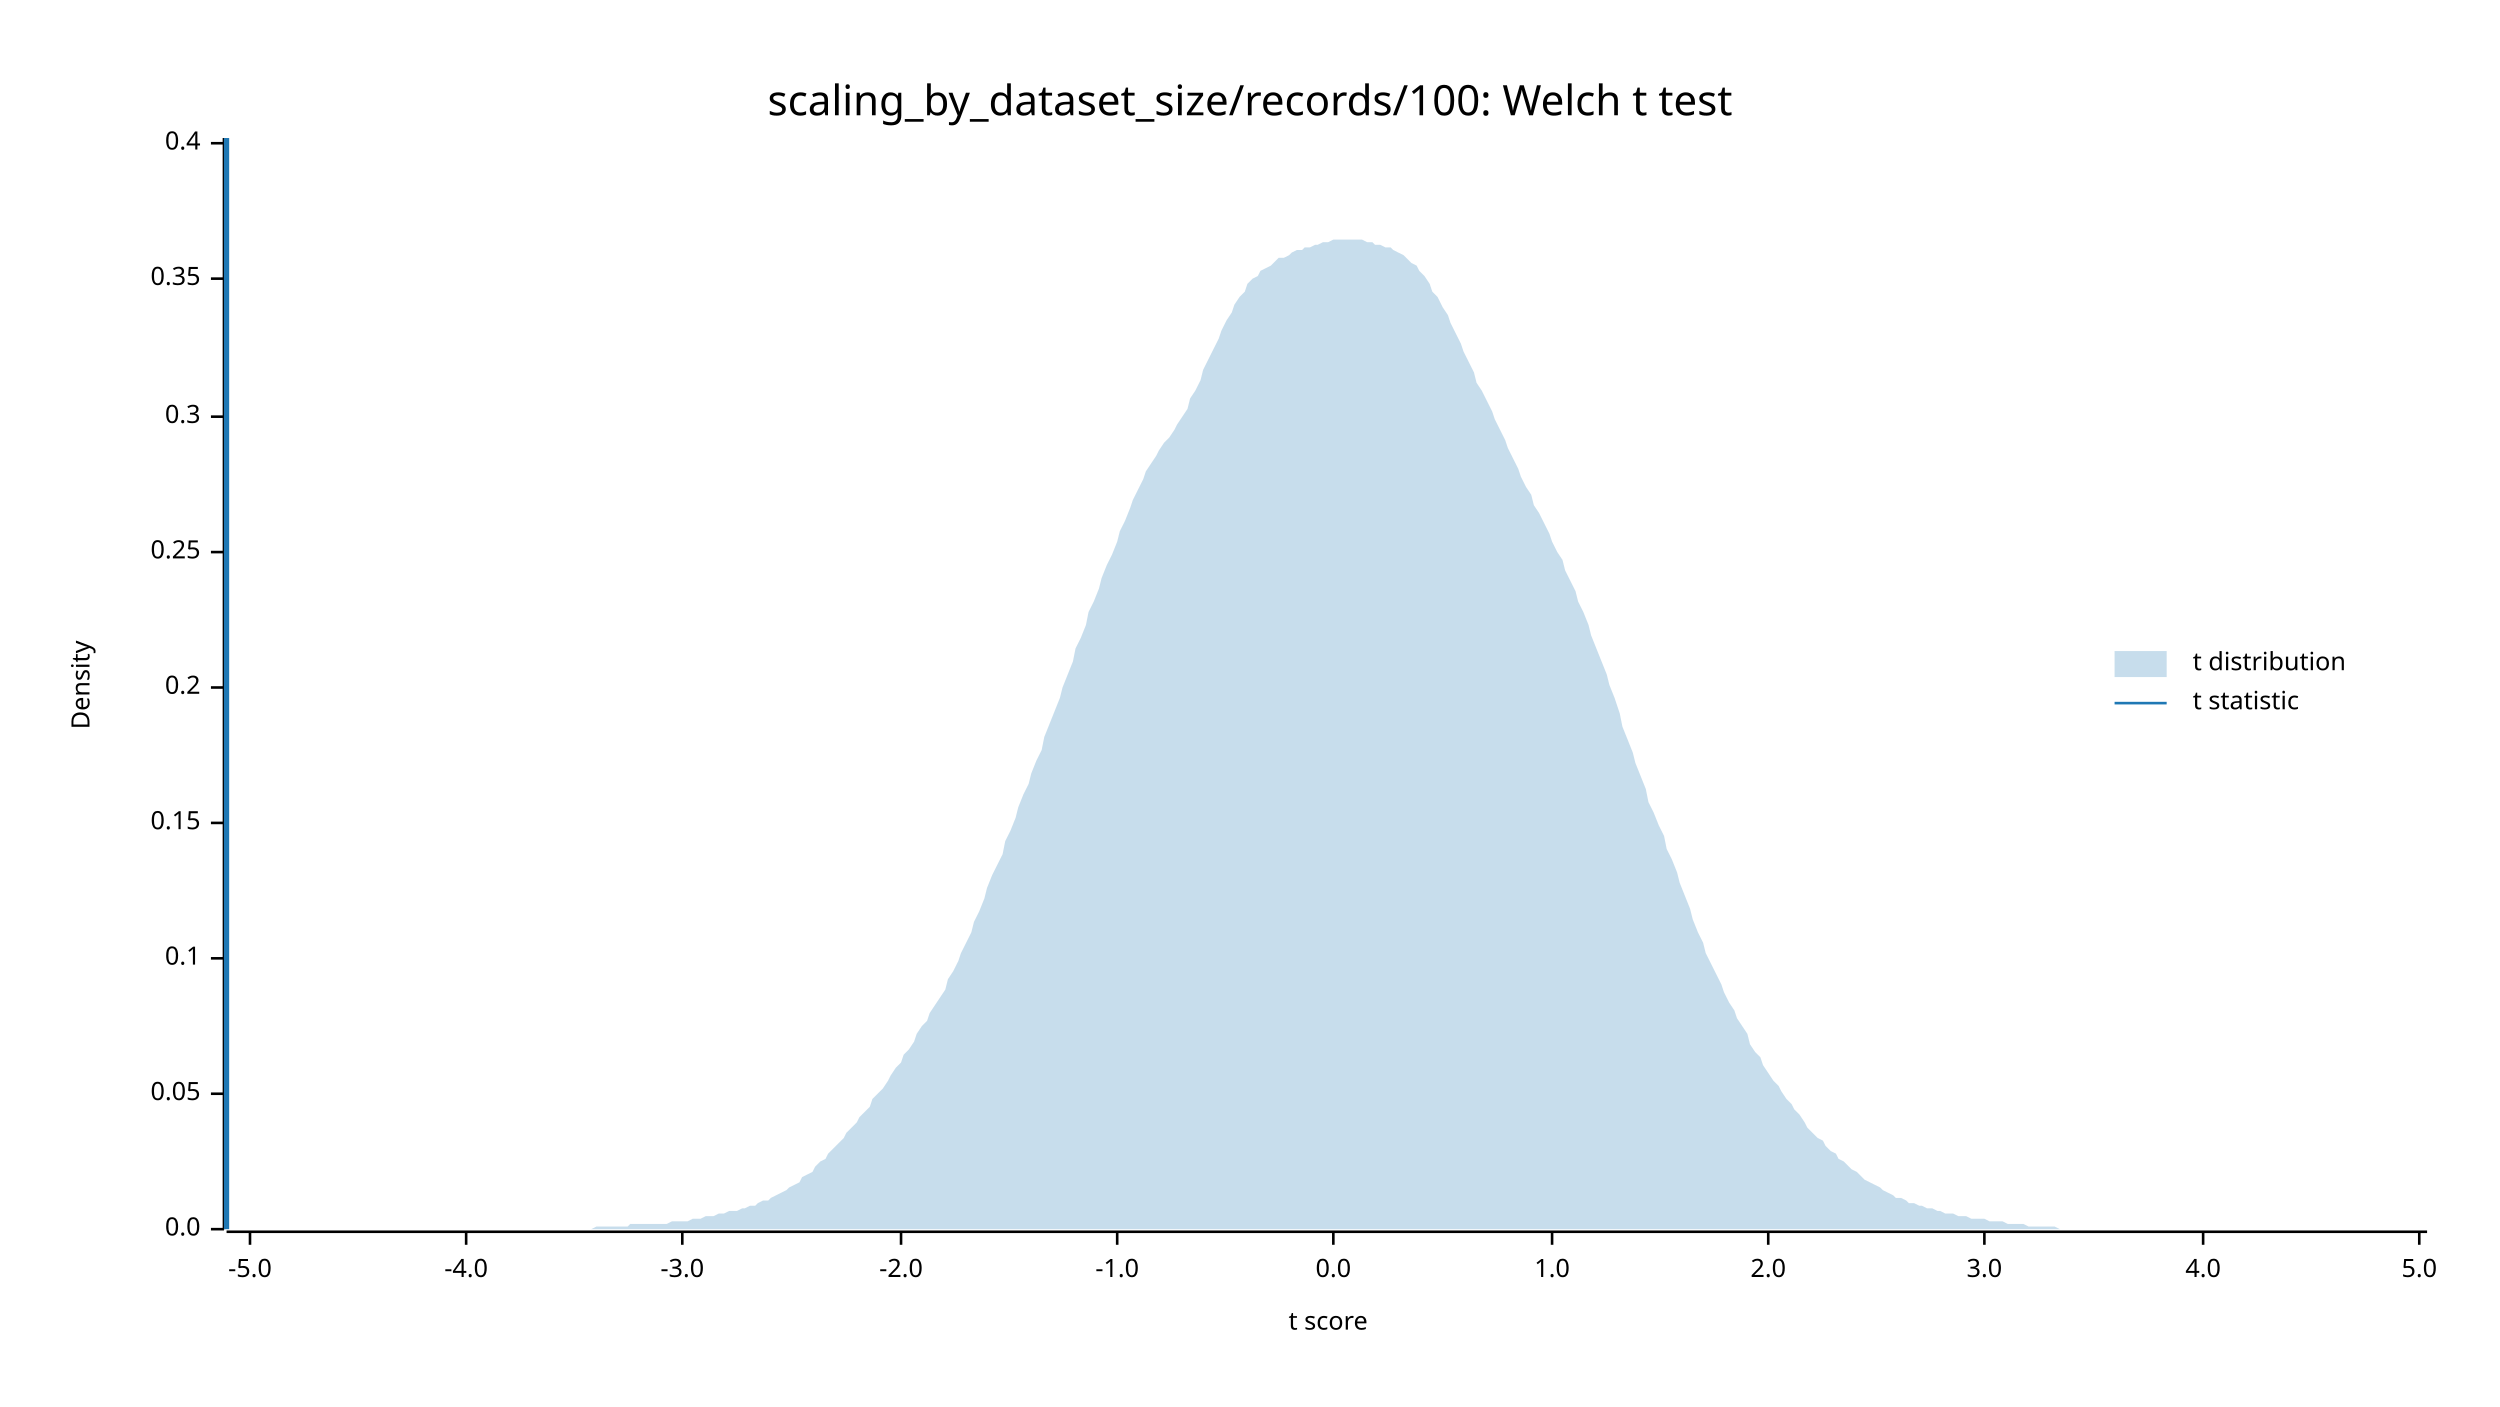
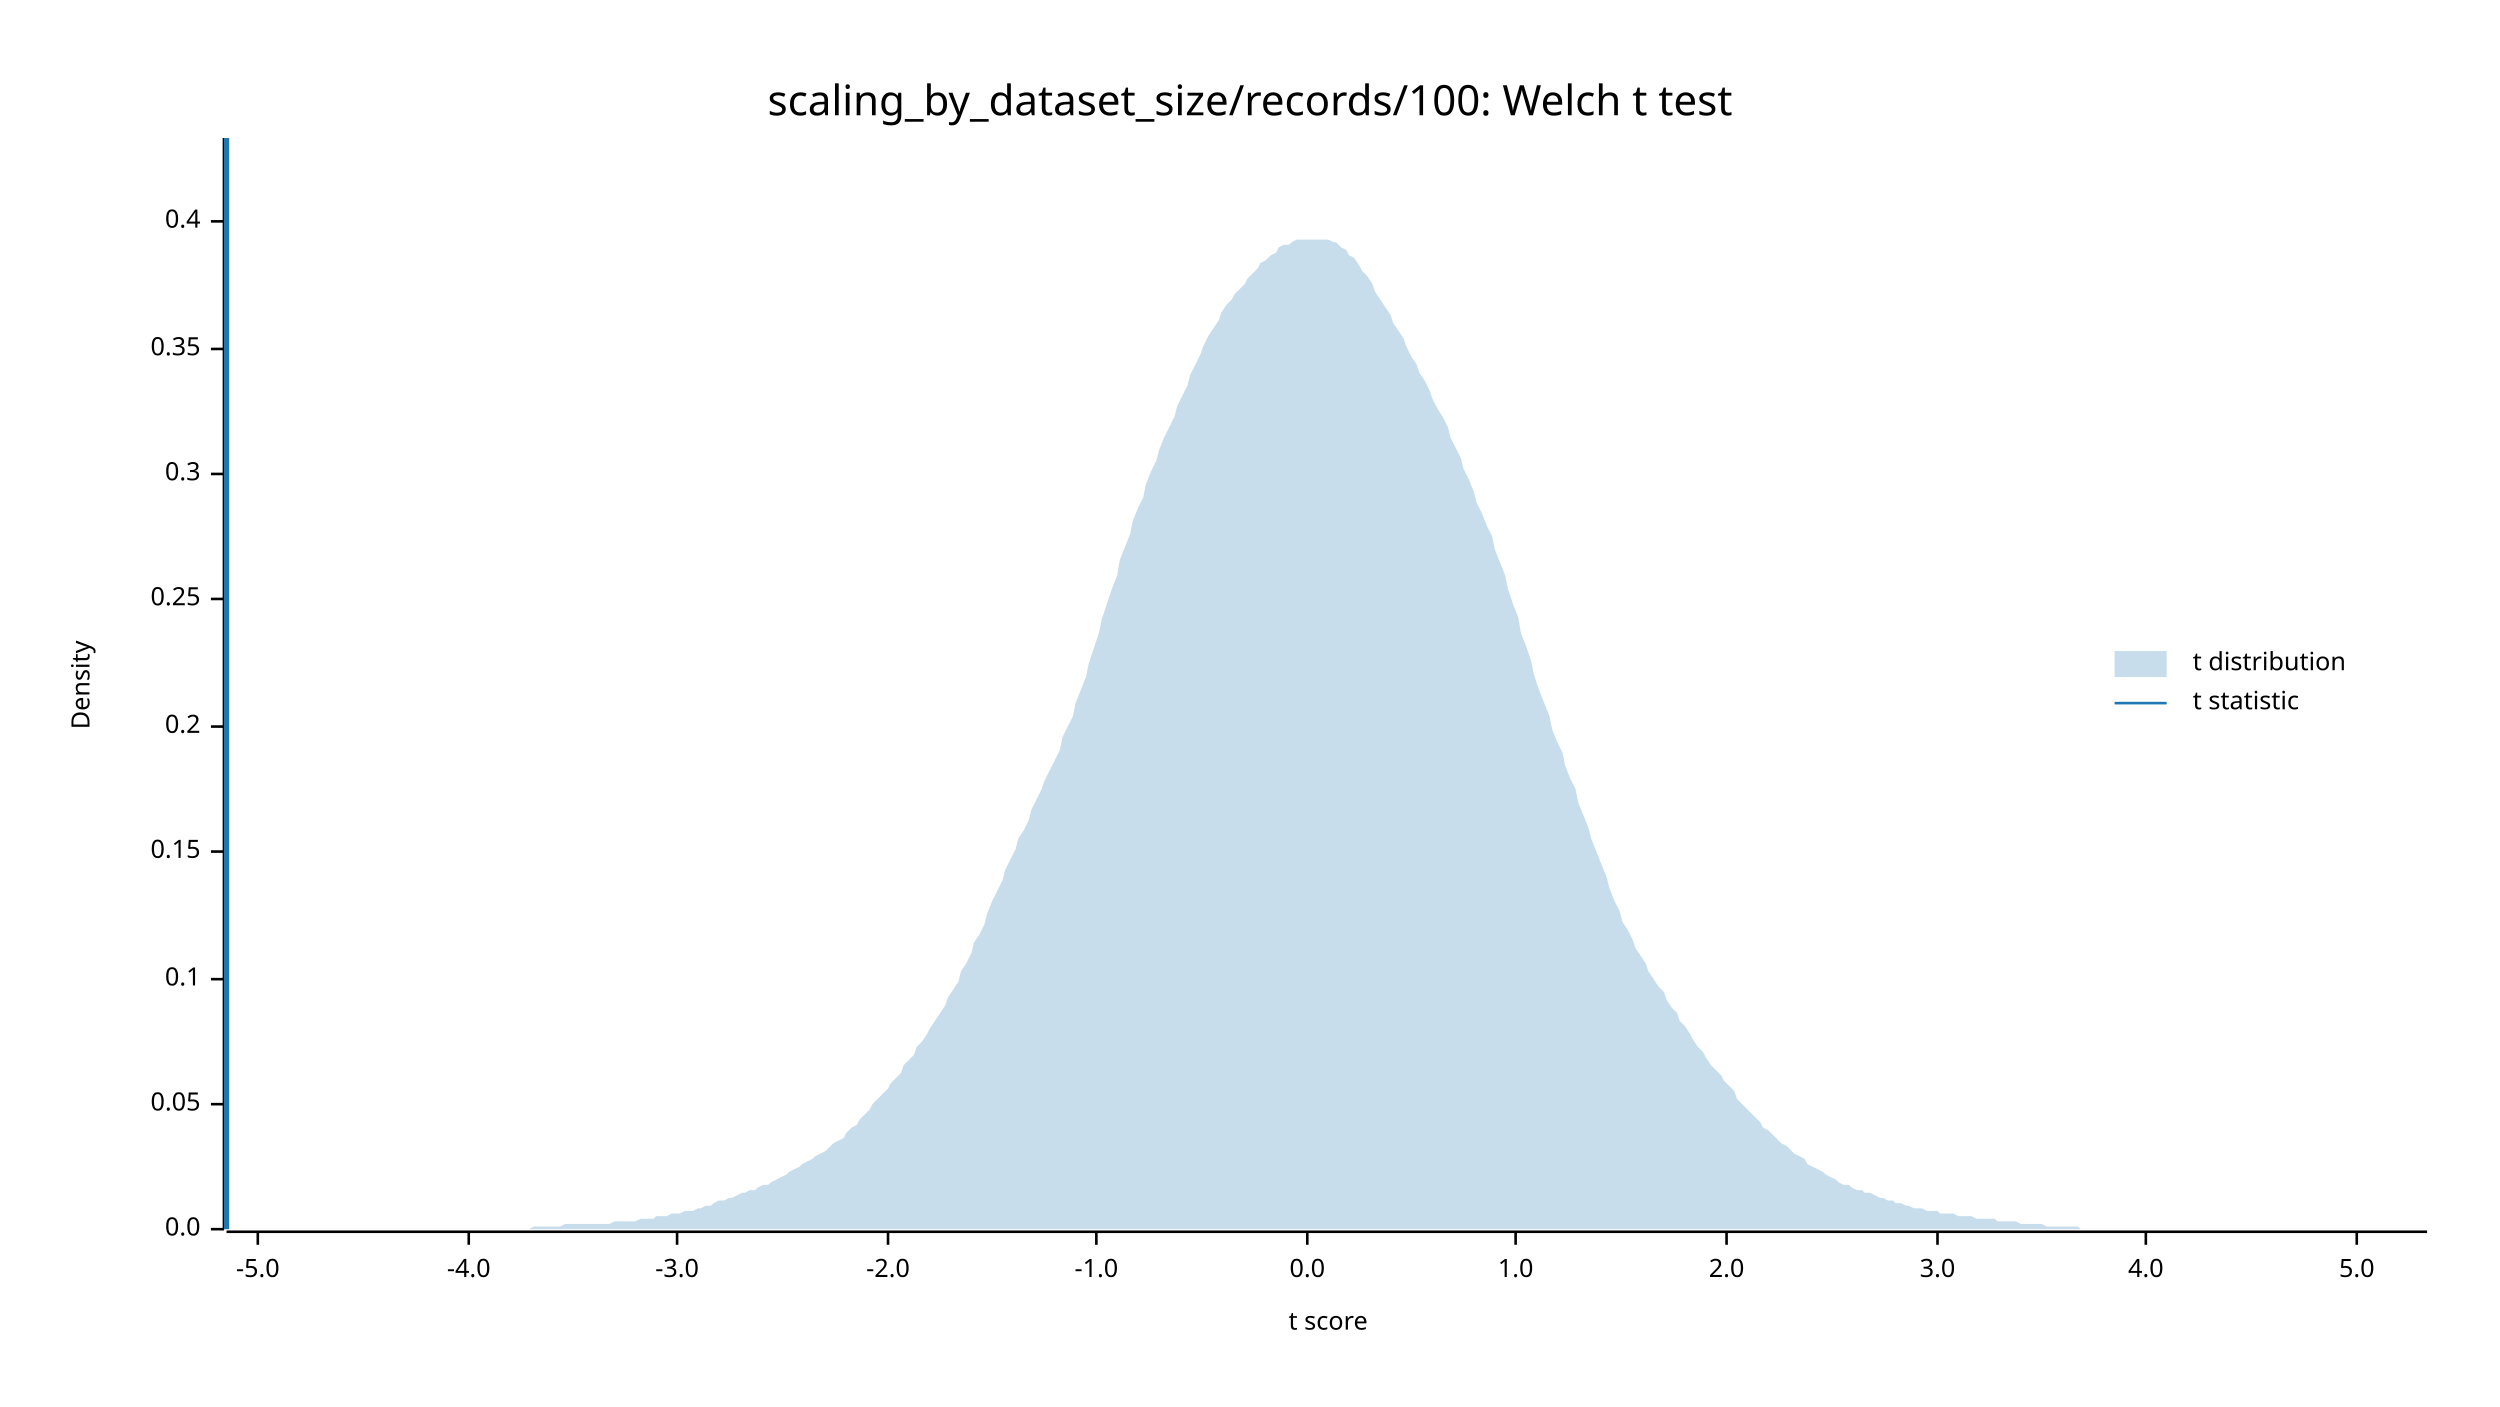
<svg xmlns="http://www.w3.org/2000/svg" width="960" height="540" viewBox="0 0 960 540">
  <text x="480" y="32" dy="0.76em" text-anchor="middle" font-family="sans-serif" font-size="16.129" opacity="1" fill="#000000">
scaling_by_dataset_size/records/100: Welch t test
</text>
  <text x="27" y="263" dy="0.76em" text-anchor="middle" font-family="sans-serif" font-size="9.677" opacity="1" fill="#000000" transform="rotate(270, 27, 263)">
Density
</text>
  <text x="510" y="513" dy="-0.5ex" text-anchor="middle" font-family="sans-serif" font-size="9.677" opacity="1" fill="#000000">
t score
</text>
  <polyline fill="none" opacity="1" stroke="#000000" stroke-width="1" points="86,53 86,472 " />
  <text x="77" y="472" dy="0.5ex" text-anchor="end" font-family="sans-serif" font-size="9.677" opacity="1" fill="#000000">
0.0
</text>
  <polyline fill="none" opacity="1" stroke="#000000" stroke-width="1" points="81,472 86,472 " />
-   <text x="77" y="420" dy="0.5ex" text-anchor="end" font-family="sans-serif" font-size="9.677" opacity="1" fill="#000000">
+   <text x="77" y="424" dy="0.5ex" text-anchor="end" font-family="sans-serif" font-size="9.677" opacity="1" fill="#000000">
0.05
</text>
-   <polyline fill="none" opacity="1" stroke="#000000" stroke-width="1" points="81,420 86,420 " />
-   <text x="77" y="368" dy="0.5ex" text-anchor="end" font-family="sans-serif" font-size="9.677" opacity="1" fill="#000000">
+   <polyline fill="none" opacity="1" stroke="#000000" stroke-width="1" points="81,424 86,424 " />
+   <text x="77" y="376" dy="0.5ex" text-anchor="end" font-family="sans-serif" font-size="9.677" opacity="1" fill="#000000">
0.1
</text>
-   <polyline fill="none" opacity="1" stroke="#000000" stroke-width="1" points="81,368 86,368 " />
-   <text x="77" y="316" dy="0.5ex" text-anchor="end" font-family="sans-serif" font-size="9.677" opacity="1" fill="#000000">
+   <polyline fill="none" opacity="1" stroke="#000000" stroke-width="1" points="81,376 86,376 " />
+   <text x="77" y="327" dy="0.5ex" text-anchor="end" font-family="sans-serif" font-size="9.677" opacity="1" fill="#000000">
0.15
</text>
-   <polyline fill="none" opacity="1" stroke="#000000" stroke-width="1" points="81,316 86,316 " />
-   <text x="77" y="264" dy="0.5ex" text-anchor="end" font-family="sans-serif" font-size="9.677" opacity="1" fill="#000000">
+   <polyline fill="none" opacity="1" stroke="#000000" stroke-width="1" points="81,327 86,327 " />
+   <text x="77" y="279" dy="0.5ex" text-anchor="end" font-family="sans-serif" font-size="9.677" opacity="1" fill="#000000">
0.2
</text>
-   <polyline fill="none" opacity="1" stroke="#000000" stroke-width="1" points="81,264 86,264 " />
-   <text x="77" y="212" dy="0.5ex" text-anchor="end" font-family="sans-serif" font-size="9.677" opacity="1" fill="#000000">
+   <polyline fill="none" opacity="1" stroke="#000000" stroke-width="1" points="81,279 86,279 " />
+   <text x="77" y="230" dy="0.5ex" text-anchor="end" font-family="sans-serif" font-size="9.677" opacity="1" fill="#000000">
0.25
</text>
-   <polyline fill="none" opacity="1" stroke="#000000" stroke-width="1" points="81,212 86,212 " />
-   <text x="77" y="160" dy="0.5ex" text-anchor="end" font-family="sans-serif" font-size="9.677" opacity="1" fill="#000000">
+   <polyline fill="none" opacity="1" stroke="#000000" stroke-width="1" points="81,230 86,230 " />
+   <text x="77" y="182" dy="0.5ex" text-anchor="end" font-family="sans-serif" font-size="9.677" opacity="1" fill="#000000">
0.3
</text>
-   <polyline fill="none" opacity="1" stroke="#000000" stroke-width="1" points="81,160 86,160 " />
-   <text x="77" y="107" dy="0.5ex" text-anchor="end" font-family="sans-serif" font-size="9.677" opacity="1" fill="#000000">
+   <polyline fill="none" opacity="1" stroke="#000000" stroke-width="1" points="81,182 86,182 " />
+   <text x="77" y="134" dy="0.5ex" text-anchor="end" font-family="sans-serif" font-size="9.677" opacity="1" fill="#000000">
0.35
</text>
-   <polyline fill="none" opacity="1" stroke="#000000" stroke-width="1" points="81,107 86,107 " />
-   <text x="77" y="55" dy="0.5ex" text-anchor="end" font-family="sans-serif" font-size="9.677" opacity="1" fill="#000000">
+   <polyline fill="none" opacity="1" stroke="#000000" stroke-width="1" points="81,134 86,134 " />
+   <text x="77" y="85" dy="0.5ex" text-anchor="end" font-family="sans-serif" font-size="9.677" opacity="1" fill="#000000">
0.4
</text>
-   <polyline fill="none" opacity="1" stroke="#000000" stroke-width="1" points="81,55 86,55 " />
+   <polyline fill="none" opacity="1" stroke="#000000" stroke-width="1" points="81,85 86,85 " />
  <polyline fill="none" opacity="1" stroke="#000000" stroke-width="1" points="87,473 932,473 " />
-   <text x="96" y="483" dy="0.76em" text-anchor="middle" font-family="sans-serif" font-size="9.677" opacity="1" fill="#000000">
+   <text x="99" y="483" dy="0.76em" text-anchor="middle" font-family="sans-serif" font-size="9.677" opacity="1" fill="#000000">
-5.0
</text>
-   <polyline fill="none" opacity="1" stroke="#000000" stroke-width="1" points="96,473 96,478 " />
-   <text x="179" y="483" dy="0.76em" text-anchor="middle" font-family="sans-serif" font-size="9.677" opacity="1" fill="#000000">
+   <polyline fill="none" opacity="1" stroke="#000000" stroke-width="1" points="99,473 99,478 " />
+   <text x="180" y="483" dy="0.76em" text-anchor="middle" font-family="sans-serif" font-size="9.677" opacity="1" fill="#000000">
-4.0
</text>
-   <polyline fill="none" opacity="1" stroke="#000000" stroke-width="1" points="179,473 179,478 " />
-   <text x="262" y="483" dy="0.76em" text-anchor="middle" font-family="sans-serif" font-size="9.677" opacity="1" fill="#000000">
+   <polyline fill="none" opacity="1" stroke="#000000" stroke-width="1" points="180,473 180,478 " />
+   <text x="260" y="483" dy="0.76em" text-anchor="middle" font-family="sans-serif" font-size="9.677" opacity="1" fill="#000000">
-3.0
</text>
-   <polyline fill="none" opacity="1" stroke="#000000" stroke-width="1" points="262,473 262,478 " />
-   <text x="346" y="483" dy="0.76em" text-anchor="middle" font-family="sans-serif" font-size="9.677" opacity="1" fill="#000000">
+   <polyline fill="none" opacity="1" stroke="#000000" stroke-width="1" points="260,473 260,478 " />
+   <text x="341" y="483" dy="0.76em" text-anchor="middle" font-family="sans-serif" font-size="9.677" opacity="1" fill="#000000">
-2.0
</text>
-   <polyline fill="none" opacity="1" stroke="#000000" stroke-width="1" points="346,473 346,478 " />
-   <text x="429" y="483" dy="0.76em" text-anchor="middle" font-family="sans-serif" font-size="9.677" opacity="1" fill="#000000">
+   <polyline fill="none" opacity="1" stroke="#000000" stroke-width="1" points="341,473 341,478 " />
+   <text x="421" y="483" dy="0.76em" text-anchor="middle" font-family="sans-serif" font-size="9.677" opacity="1" fill="#000000">
-1.0
</text>
-   <polyline fill="none" opacity="1" stroke="#000000" stroke-width="1" points="429,473 429,478 " />
-   <text x="512" y="483" dy="0.76em" text-anchor="middle" font-family="sans-serif" font-size="9.677" opacity="1" fill="#000000">
+   <polyline fill="none" opacity="1" stroke="#000000" stroke-width="1" points="421,473 421,478 " />
+   <text x="502" y="483" dy="0.76em" text-anchor="middle" font-family="sans-serif" font-size="9.677" opacity="1" fill="#000000">
0.0
</text>
-   <polyline fill="none" opacity="1" stroke="#000000" stroke-width="1" points="512,473 512,478 " />
-   <text x="596" y="483" dy="0.76em" text-anchor="middle" font-family="sans-serif" font-size="9.677" opacity="1" fill="#000000">
+   <polyline fill="none" opacity="1" stroke="#000000" stroke-width="1" points="502,473 502,478 " />
+   <text x="582" y="483" dy="0.76em" text-anchor="middle" font-family="sans-serif" font-size="9.677" opacity="1" fill="#000000">
1.0
</text>
-   <polyline fill="none" opacity="1" stroke="#000000" stroke-width="1" points="596,473 596,478 " />
-   <text x="679" y="483" dy="0.76em" text-anchor="middle" font-family="sans-serif" font-size="9.677" opacity="1" fill="#000000">
+   <polyline fill="none" opacity="1" stroke="#000000" stroke-width="1" points="582,473 582,478 " />
+   <text x="663" y="483" dy="0.76em" text-anchor="middle" font-family="sans-serif" font-size="9.677" opacity="1" fill="#000000">
2.0
</text>
-   <polyline fill="none" opacity="1" stroke="#000000" stroke-width="1" points="679,473 679,478 " />
-   <text x="762" y="483" dy="0.76em" text-anchor="middle" font-family="sans-serif" font-size="9.677" opacity="1" fill="#000000">
+   <polyline fill="none" opacity="1" stroke="#000000" stroke-width="1" points="663,473 663,478 " />
+   <text x="744" y="483" dy="0.76em" text-anchor="middle" font-family="sans-serif" font-size="9.677" opacity="1" fill="#000000">
3.0
</text>
-   <polyline fill="none" opacity="1" stroke="#000000" stroke-width="1" points="762,473 762,478 " />
-   <text x="846" y="483" dy="0.76em" text-anchor="middle" font-family="sans-serif" font-size="9.677" opacity="1" fill="#000000">
+   <polyline fill="none" opacity="1" stroke="#000000" stroke-width="1" points="744,473 744,478 " />
+   <text x="824" y="483" dy="0.76em" text-anchor="middle" font-family="sans-serif" font-size="9.677" opacity="1" fill="#000000">
4.0
</text>
-   <polyline fill="none" opacity="1" stroke="#000000" stroke-width="1" points="846,473 846,478 " />
-   <text x="929" y="483" dy="0.76em" text-anchor="middle" font-family="sans-serif" font-size="9.677" opacity="1" fill="#000000">
+   <polyline fill="none" opacity="1" stroke="#000000" stroke-width="1" points="824,473 824,478 " />
+   <text x="905" y="483" dy="0.76em" text-anchor="middle" font-family="sans-serif" font-size="9.677" opacity="1" fill="#000000">
5.0
</text>
-   <polyline fill="none" opacity="1" stroke="#000000" stroke-width="1" points="929,473 929,478 " />
-   <polygon opacity="0.25" fill="#1F78B4" points="87,472 88,472 90,472 92,472 93,472 95,472 97,472 98,472 100,472 102,472 103,472 105,472 107,472 109,472 110,472 112,472 114,472 115,472 117,472 119,472 120,472 122,472 124,472 125,472 127,472 129,472 131,472 132,472 134,472 136,472 137,472 139,472 141,472 142,472 144,472 146,472 147,472 149,472 151,472 153,472 154,472 156,472 158,472 159,472 161,472 163,472 164,472 166,472 168,472 169,472 171,472 173,472 175,472 176,472 178,472 180,472 181,472 183,472 185,472 186,472 188,472 190,472 191,472 193,472 195,472 197,472 198,472 200,472 202,472 203,472 205,472 207,472 208,472 210,472 212,472 214,472 215,472 217,472 219,472 220,472 222,472 224,472 225,472 227,472 229,471 230,471 232,471 234,471 236,471 237,471 239,471 241,471 242,470 244,470 246,470 247,470 249,470 251,470 252,470 254,470 256,470 258,469 259,469 261,469 263,469 264,469 266,468 268,468 269,468 271,467 273,467 274,467 276,466 278,466 280,465 281,465 283,465 285,464 286,464 288,463 290,463 291,462 293,461 295,461 296,460 298,459 300,458 302,457 303,456 305,455 307,454 308,452 310,451 312,450 313,448 315,446 317,445 318,443 320,441 322,439 324,437 325,435 327,433 329,431 330,429 332,427 334,425 335,422 337,420 339,418 341,415 342,413 344,410 346,408 347,405 349,403 351,400 352,397 354,394 356,392 357,389 359,386 361,383 363,380 364,376 366,373 368,369 369,366 371,362 373,358 374,354 376,350 378,345 379,341 381,336 383,332 385,328 386,323 388,319 390,314 391,310 393,305 395,301 396,297 398,292 400,288 401,283 403,278 405,273 407,268 408,264 410,259 412,254 413,249 415,245 417,240 418,235 420,231 422,226 423,222 425,217 427,213 429,208 430,204 432,200 434,195 435,192 437,188 439,184 440,181 442,178 444,175 445,173 447,170 449,168 451,165 452,163 454,160 456,157 457,153 459,150 461,146 462,142 464,138 466,134 468,130 469,127 471,123 473,120 474,117 476,114 478,112 479,109 481,107 483,106 484,104 486,103 488,102 490,100 491,99 493,99 495,98 496,97 498,96 500,96 501,95 503,95 505,94 506,94 508,93 510,93 512,92 513,92 515,92 517,92 518,92 520,92 522,92 523,92 525,93 527,93 528,94 530,94 532,95 534,95 535,96 537,97 539,98 540,99 542,101 544,102 545,104 547,106 549,109 550,112 552,114 554,118 556,121 557,124 559,128 561,132 562,135 564,139 566,143 567,147 569,150 571,154 573,158 574,161 576,165 578,169 579,172 581,176 583,180 584,183 586,187 588,190 589,194 591,197 593,201 595,205 596,208 598,212 600,215 601,219 603,223 605,227 606,231 608,235 610,240 611,244 613,249 615,254 617,259 618,263 620,268 622,274 623,279 625,284 627,289 628,293 630,298 632,303 633,308 635,312 637,317 639,321 640,326 642,330 644,335 645,339 647,344 649,349 650,353 652,358 654,362 655,366 657,370 659,374 661,378 662,381 664,385 666,388 667,391 669,394 671,397 672,401 674,404 676,406 677,409 679,412 681,415 683,417 684,419 686,422 688,424 689,426 691,428 693,431 694,433 696,435 698,437 700,438 701,440 703,442 705,443 706,445 708,446 710,448 711,449 713,450 715,452 716,453 718,454 720,455 722,456 723,457 725,458 727,459 728,460 730,460 732,461 733,462 735,462 737,463 738,463 740,464 742,464 744,465 745,465 747,466 749,466 750,466 752,467 754,467 755,467 757,468 759,468 760,468 762,468 764,469 766,469 767,469 769,469 771,470 772,470 774,470 776,470 777,470 779,471 781,471 782,471 784,471 786,471 788,471 789,471 791,472 793,472 794,472 796,472 798,472 799,472 801,472 803,472 804,472 806,472 808,472 810,472 811,472 813,472 815,472 816,472 818,472 820,472 821,472 823,472 825,472 827,472 828,472 830,472 832,472 833,472 835,472 837,472 838,472 840,472 842,472 843,472 845,472 847,472 849,472 850,472 852,472 854,472 855,472 857,472 859,472 860,472 862,472 864,472 865,472 867,472 869,472 871,472 872,472 874,472 876,472 877,472 879,472 881,472 882,472 884,472 886,472 887,472 889,472 891,472 893,472 894,472 896,472 898,472 899,472 901,472 903,472 904,472 906,472 908,472 909,472 911,472 913,472 915,472 916,472 918,472 920,472 921,472 923,472 925,472 926,472 928,472 930,472 932,472 932,472 87,472 " />
+   <polyline fill="none" opacity="1" stroke="#000000" stroke-width="1" points="905,473 905,478 " />
+   <polygon opacity="0.25" fill="#1F78B4" points="87,472 88,472 90,472 92,472 93,472 95,472 97,472 98,472 100,472 102,472 103,472 105,472 107,472 109,472 110,472 112,472 114,472 115,472 117,472 119,472 120,472 122,472 124,472 125,472 127,472 129,472 131,472 132,472 134,472 136,472 137,472 139,472 141,472 142,472 144,472 146,472 147,472 149,472 151,472 153,472 154,472 156,472 158,472 159,472 161,472 163,472 164,472 166,472 168,472 169,472 171,472 173,472 175,472 176,472 178,472 180,472 181,472 183,472 185,472 186,472 188,472 190,472 191,472 193,472 195,472 197,472 198,472 200,472 202,472 203,472 205,471 207,471 208,471 210,471 212,471 214,471 215,471 217,470 219,470 220,470 222,470 224,470 225,470 227,470 229,470 230,470 232,470 234,470 236,469 237,469 239,469 241,469 242,469 244,469 246,468 247,468 249,468 251,468 252,467 254,467 256,467 258,466 259,466 261,466 263,465 264,465 266,465 268,464 269,464 271,463 273,463 274,462 276,461 278,461 280,460 281,460 283,459 285,458 286,458 288,457 290,457 291,456 293,455 295,455 296,454 298,453 300,452 302,451 303,450 305,449 307,448 308,447 310,446 312,445 313,444 315,443 317,442 318,441 320,439 322,438 324,437 325,435 327,433 329,432 330,430 332,428 334,426 335,424 337,422 339,420 341,418 342,416 344,414 346,412 347,409 349,407 351,405 352,402 354,400 356,397 357,395 359,392 361,389 363,386 364,383 366,380 368,377 369,373 371,370 373,366 374,362 376,359 378,355 379,351 381,346 383,342 385,338 386,334 388,330 390,326 391,322 393,319 395,315 396,311 398,307 400,303 401,300 403,296 405,292 407,288 408,283 410,279 412,275 413,270 415,265 417,260 418,255 420,249 422,243 423,238 425,232 427,226 429,221 430,215 432,210 434,205 435,200 437,195 439,191 440,186 442,181 444,177 445,173 447,168 449,164 451,160 452,156 454,152 456,148 457,144 459,140 461,136 462,133 464,129 466,126 468,123 469,120 471,117 473,115 474,113 476,111 478,109 479,107 481,105 483,103 484,101 486,100 488,98 490,97 491,95 493,94 495,94 496,93 498,92 500,92 501,92 503,92 505,92 506,92 508,92 510,92 512,93 513,93 515,95 517,96 518,98 520,99 522,102 523,104 525,106 527,109 528,112 530,115 532,118 534,121 535,124 537,127 539,130 540,133 542,137 544,140 545,143 547,146 549,150 550,153 552,157 554,160 556,164 557,168 559,172 561,176 562,180 564,184 566,189 567,193 569,197 571,202 573,206 574,211 576,216 578,221 579,226 581,232 583,237 584,243 586,248 588,254 589,259 591,265 593,270 595,275 596,280 598,285 600,289 601,294 603,299 605,303 606,308 608,313 610,318 611,322 613,327 615,332 617,337 618,341 620,346 622,350 623,354 625,357 627,361 628,364 630,367 632,370 633,373 635,376 637,379 639,381 640,384 642,387 644,389 645,392 647,394 649,397 650,399 652,402 654,404 655,406 657,409 659,411 661,413 662,415 664,417 666,419 667,422 669,424 671,426 672,427 674,429 676,431 677,433 679,434 681,436 683,438 684,439 686,440 688,442 689,443 691,444 693,445 694,447 696,448 698,449 700,450 701,451 703,452 705,453 706,454 708,455 710,455 711,456 713,457 715,457 716,458 718,458 720,459 722,460 723,460 725,461 727,461 728,462 730,462 732,463 733,463 735,464 737,464 738,464 740,465 742,465 744,465 745,466 747,466 749,466 750,466 752,467 754,467 755,467 757,467 759,468 760,468 762,468 764,468 766,468 767,469 769,469 771,469 772,469 774,469 776,470 777,470 779,470 781,470 782,470 784,470 786,471 788,471 789,471 791,471 793,471 794,471 796,471 798,471 799,472 801,472 803,472 804,472 806,472 808,472 810,472 811,472 813,472 815,472 816,472 818,472 820,472 821,472 823,472 825,472 827,472 828,472 830,472 832,472 833,472 835,472 837,472 838,472 840,472 842,472 843,472 845,472 847,472 849,472 850,472 852,472 854,472 855,472 857,472 859,472 860,472 862,472 864,472 865,472 867,472 869,472 871,472 872,472 874,472 876,472 877,472 879,472 881,472 882,472 884,472 886,472 887,472 889,472 891,472 893,472 894,472 896,472 898,472 899,472 901,472 903,472 904,472 906,472 908,472 909,472 911,472 913,472 915,472 916,472 918,472 920,472 921,472 923,472 925,472 926,472 928,472 930,472 932,472 932,472 87,472 " />
  <polyline fill="none" opacity="1" stroke="#1F78B4" stroke-width="2" points="87,472 87,53 " />
  <text x="842" y="250" dy="0.76em" text-anchor="start" font-family="sans-serif" font-size="9.677" opacity="1" fill="#000000">
t distribution
</text>
  <text x="842" y="265" dy="0.76em" text-anchor="start" font-family="sans-serif" font-size="9.677" opacity="1" fill="#000000">
t statistic
</text>
  <rect x="812" y="250" width="20" height="10" opacity="0.25" fill="#1F78B4" stroke="none" />
  <polyline fill="none" opacity="1" stroke="#1F78B4" stroke-width="1" points="812,270 832,270 " />
</svg>
